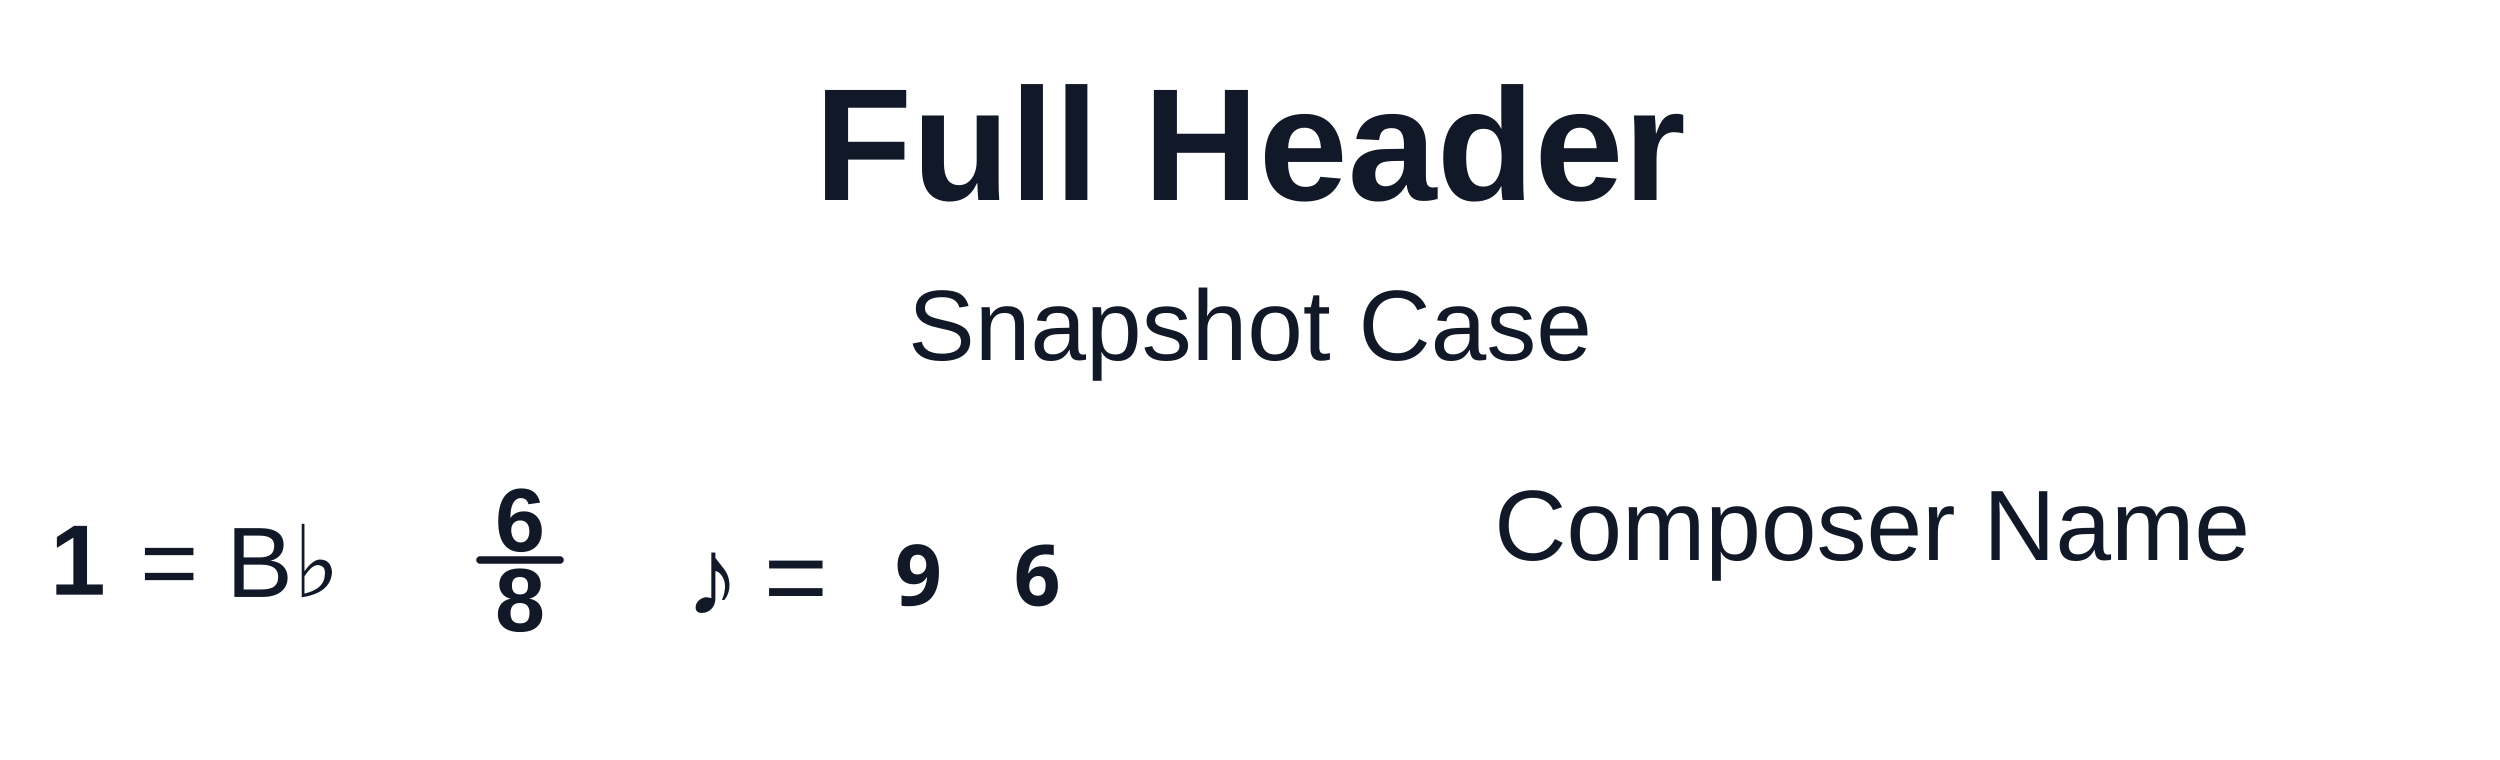
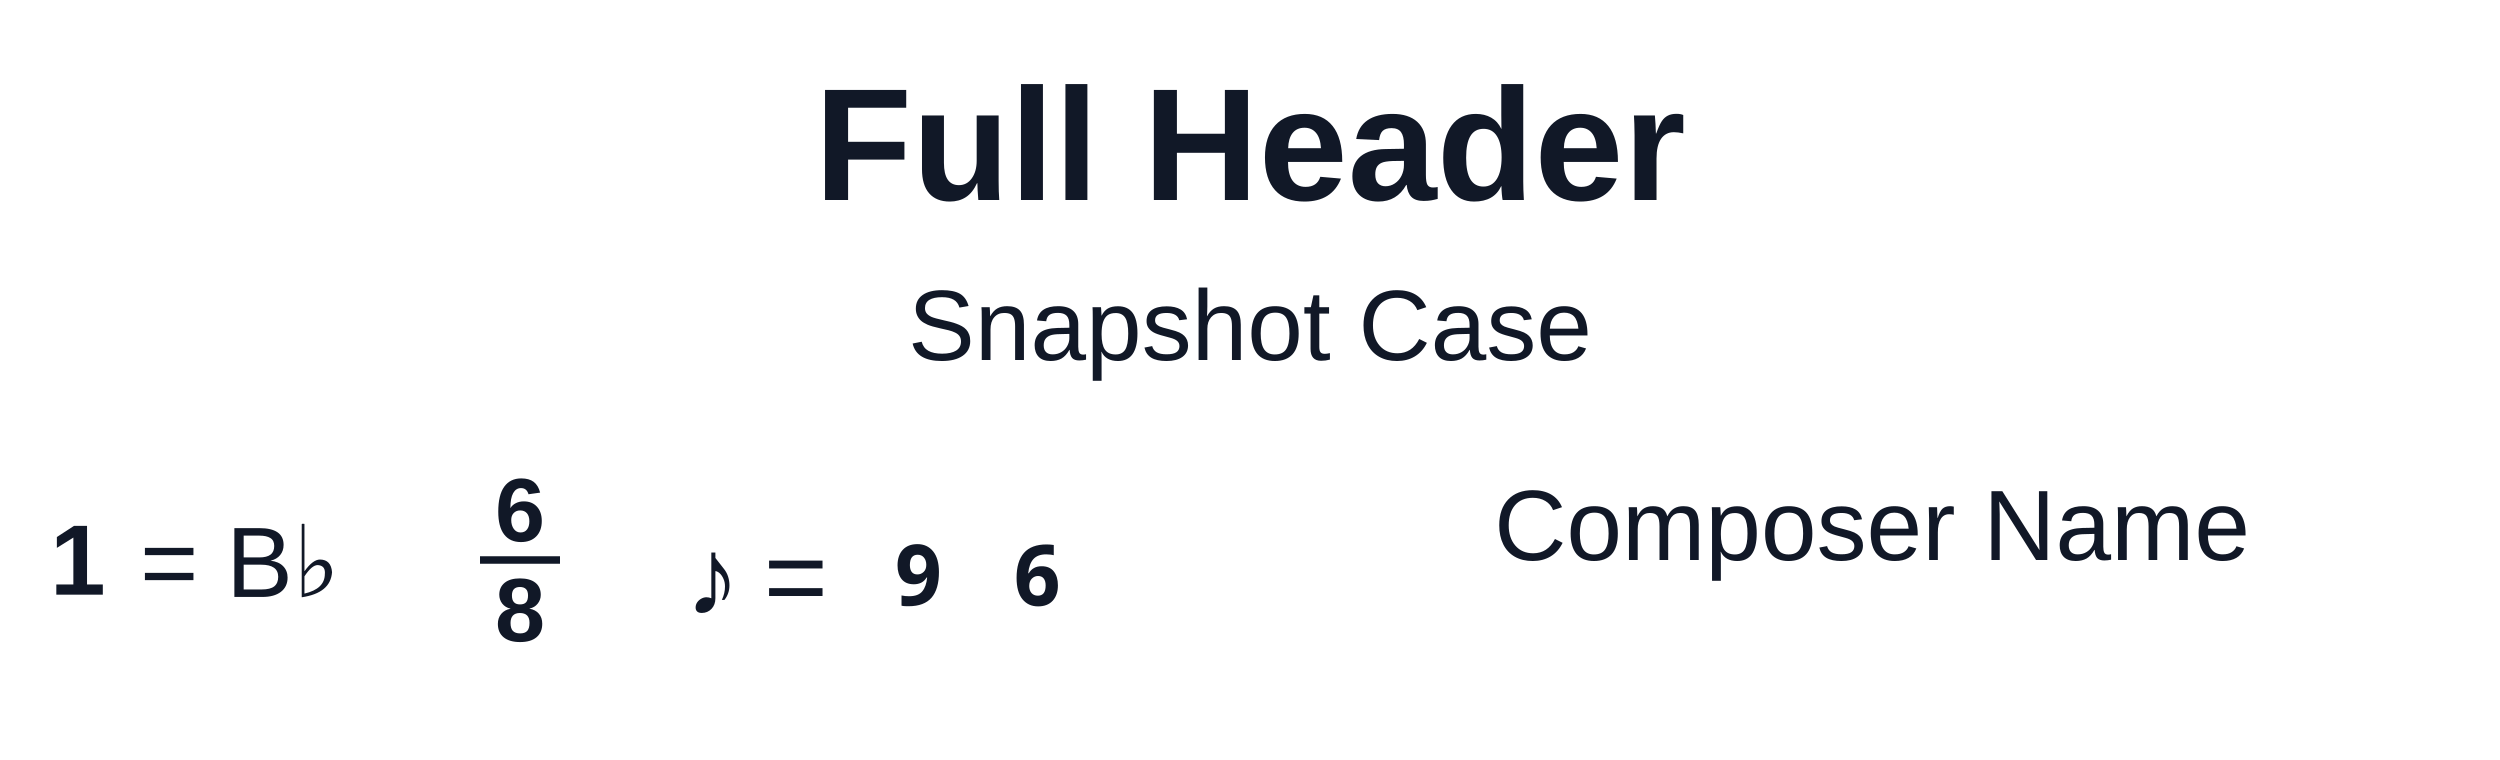
<svg xmlns="http://www.w3.org/2000/svg" width="500" height="152" viewBox="0 0 500 152" style="color: #111827">
  <defs>
    <style>
.title { fill: currentColor; font-family: Arial, Helvetica, sans-serif; font-size: 32px; font-weight: 700; }
.subtitle { fill: currentColor; font-family: Arial, Helvetica, sans-serif; font-size: 20px; font-weight: 400; }
.metadata { fill: currentColor; font-family: Arial, Helvetica, sans-serif; font-size: 20px; font-weight: 400; }
.key-signature .note { font-size: 20px; font-weight: 700; }
.key-signature .metadata { font-size: 20px; font-weight: 400; }
.time-signature { fill: currentColor; font-family: Arial, Helvetica, sans-serif; font-size: 18px; font-weight: 700; }
- .time-signature line { stroke: currentColor; stroke-width: 1.5; stroke-linecap: round; }
+ .time-signature line { stroke: currentColor; stroke-width: 1.5; stroke-linecap: butt; }
.line-label { fill: currentColor; font-family: Arial, Helvetica, sans-serif; font-size: 16px; font-weight: 700; }
.lyric-line { fill: currentColor; font-family: Arial, Helvetica, sans-serif; font-size: 17px; font-weight: 400; }
.lyric-syllable { fill: currentColor; font-family: Arial, Helvetica, sans-serif; font-size: 17px; font-weight: 400; }
.voice-bracket { stroke: currentColor; stroke-width: 3; fill: none; stroke-linecap: butt; stroke-linejoin: miter; }
.note { fill: currentColor; font-family: Arial, Helvetica, sans-serif; font-size: 24px; font-weight: 700; }
.accidental { fill: currentColor; font-family: Arial, Helvetica, sans-serif; font-size: 14px; font-weight: 700; text-anchor: middle; }
.dot { fill: currentColor; }
.bar-thin { stroke: currentColor; stroke-width: 2.5; stroke-linecap: butt; }
.bar-final { stroke: currentColor; stroke-width: 5; stroke-linecap: butt; }
.repeat-dot { fill: currentColor; }
.ending-line { stroke: currentColor; stroke-width: 2; fill: none; }
.ending-label { fill: currentColor; font-family: Arial, Helvetica, sans-serif; font-size: 14px; font-weight: 700; }
.tempo-mark { fill: currentColor; font-family: "Segoe UI Symbol", "Noto Music", "Noto Sans Symbols 2", Arial, Helvetica, sans-serif; font-size: 22px; font-weight: 400; }
.underline { stroke: currentColor; stroke-width: 2.5; }
.dash { stroke: currentColor; stroke-width: 3; }
.tie { fill: currentColor; stroke: currentColor; stroke-width: 1; }
.velocity { fill: currentColor; font-family: 'Georgia Pro', Georgia, 'DejaVu Serif', Times, 'Times New Roman', FreeSerif, 'DejaVu Math TeX', serif; font-size: 14px; font-style: italic; font-weight: bold; }
.note-item { cursor: pointer; }
.note-item.active .note, .note-item.active .accidental, .note-item.active .dot, .note-item.active .velocity { fill: #dc2626; }
.note-item.active .underline, .note-item.active .dash { stroke: #dc2626; }
</style>
  </defs>
  <rect class="page-background" x="0" y="0" width="500" height="152" fill="#ffffff" />
  <text class="title" x="250" y="40" text-anchor="middle">Full Header</text>
  <text class="subtitle" x="250" y="72" text-anchor="middle">Snapshot Case</text>
  <g class="key-signature">
    <text class="note" x="10" y="112" text-anchor="start" dominant-baseline="central">1</text>
    <text class="metadata" x="28" y="112" dominant-baseline="central"> = B♭</text>
  </g>
  <g class="time-signature">
-     <text x="104" y="104" text-anchor="middle" dominant-baseline="central">6</text>
+     <text x="104" y="102" text-anchor="middle" dominant-baseline="central">6</text>
    <line x1="96" y1="112" x2="112" y2="112" />
-     <text x="104" y="120" text-anchor="middle" dominant-baseline="central">8</text>
+     <text x="104" y="122" text-anchor="middle" dominant-baseline="central">8</text>
  </g>
  <text class="tempo-mark" x="138" y="112" dominant-baseline="central">♪ = 96</text>
  <text class="metadata" x="450" y="112" text-anchor="end">Composer Name</text>
</svg>
